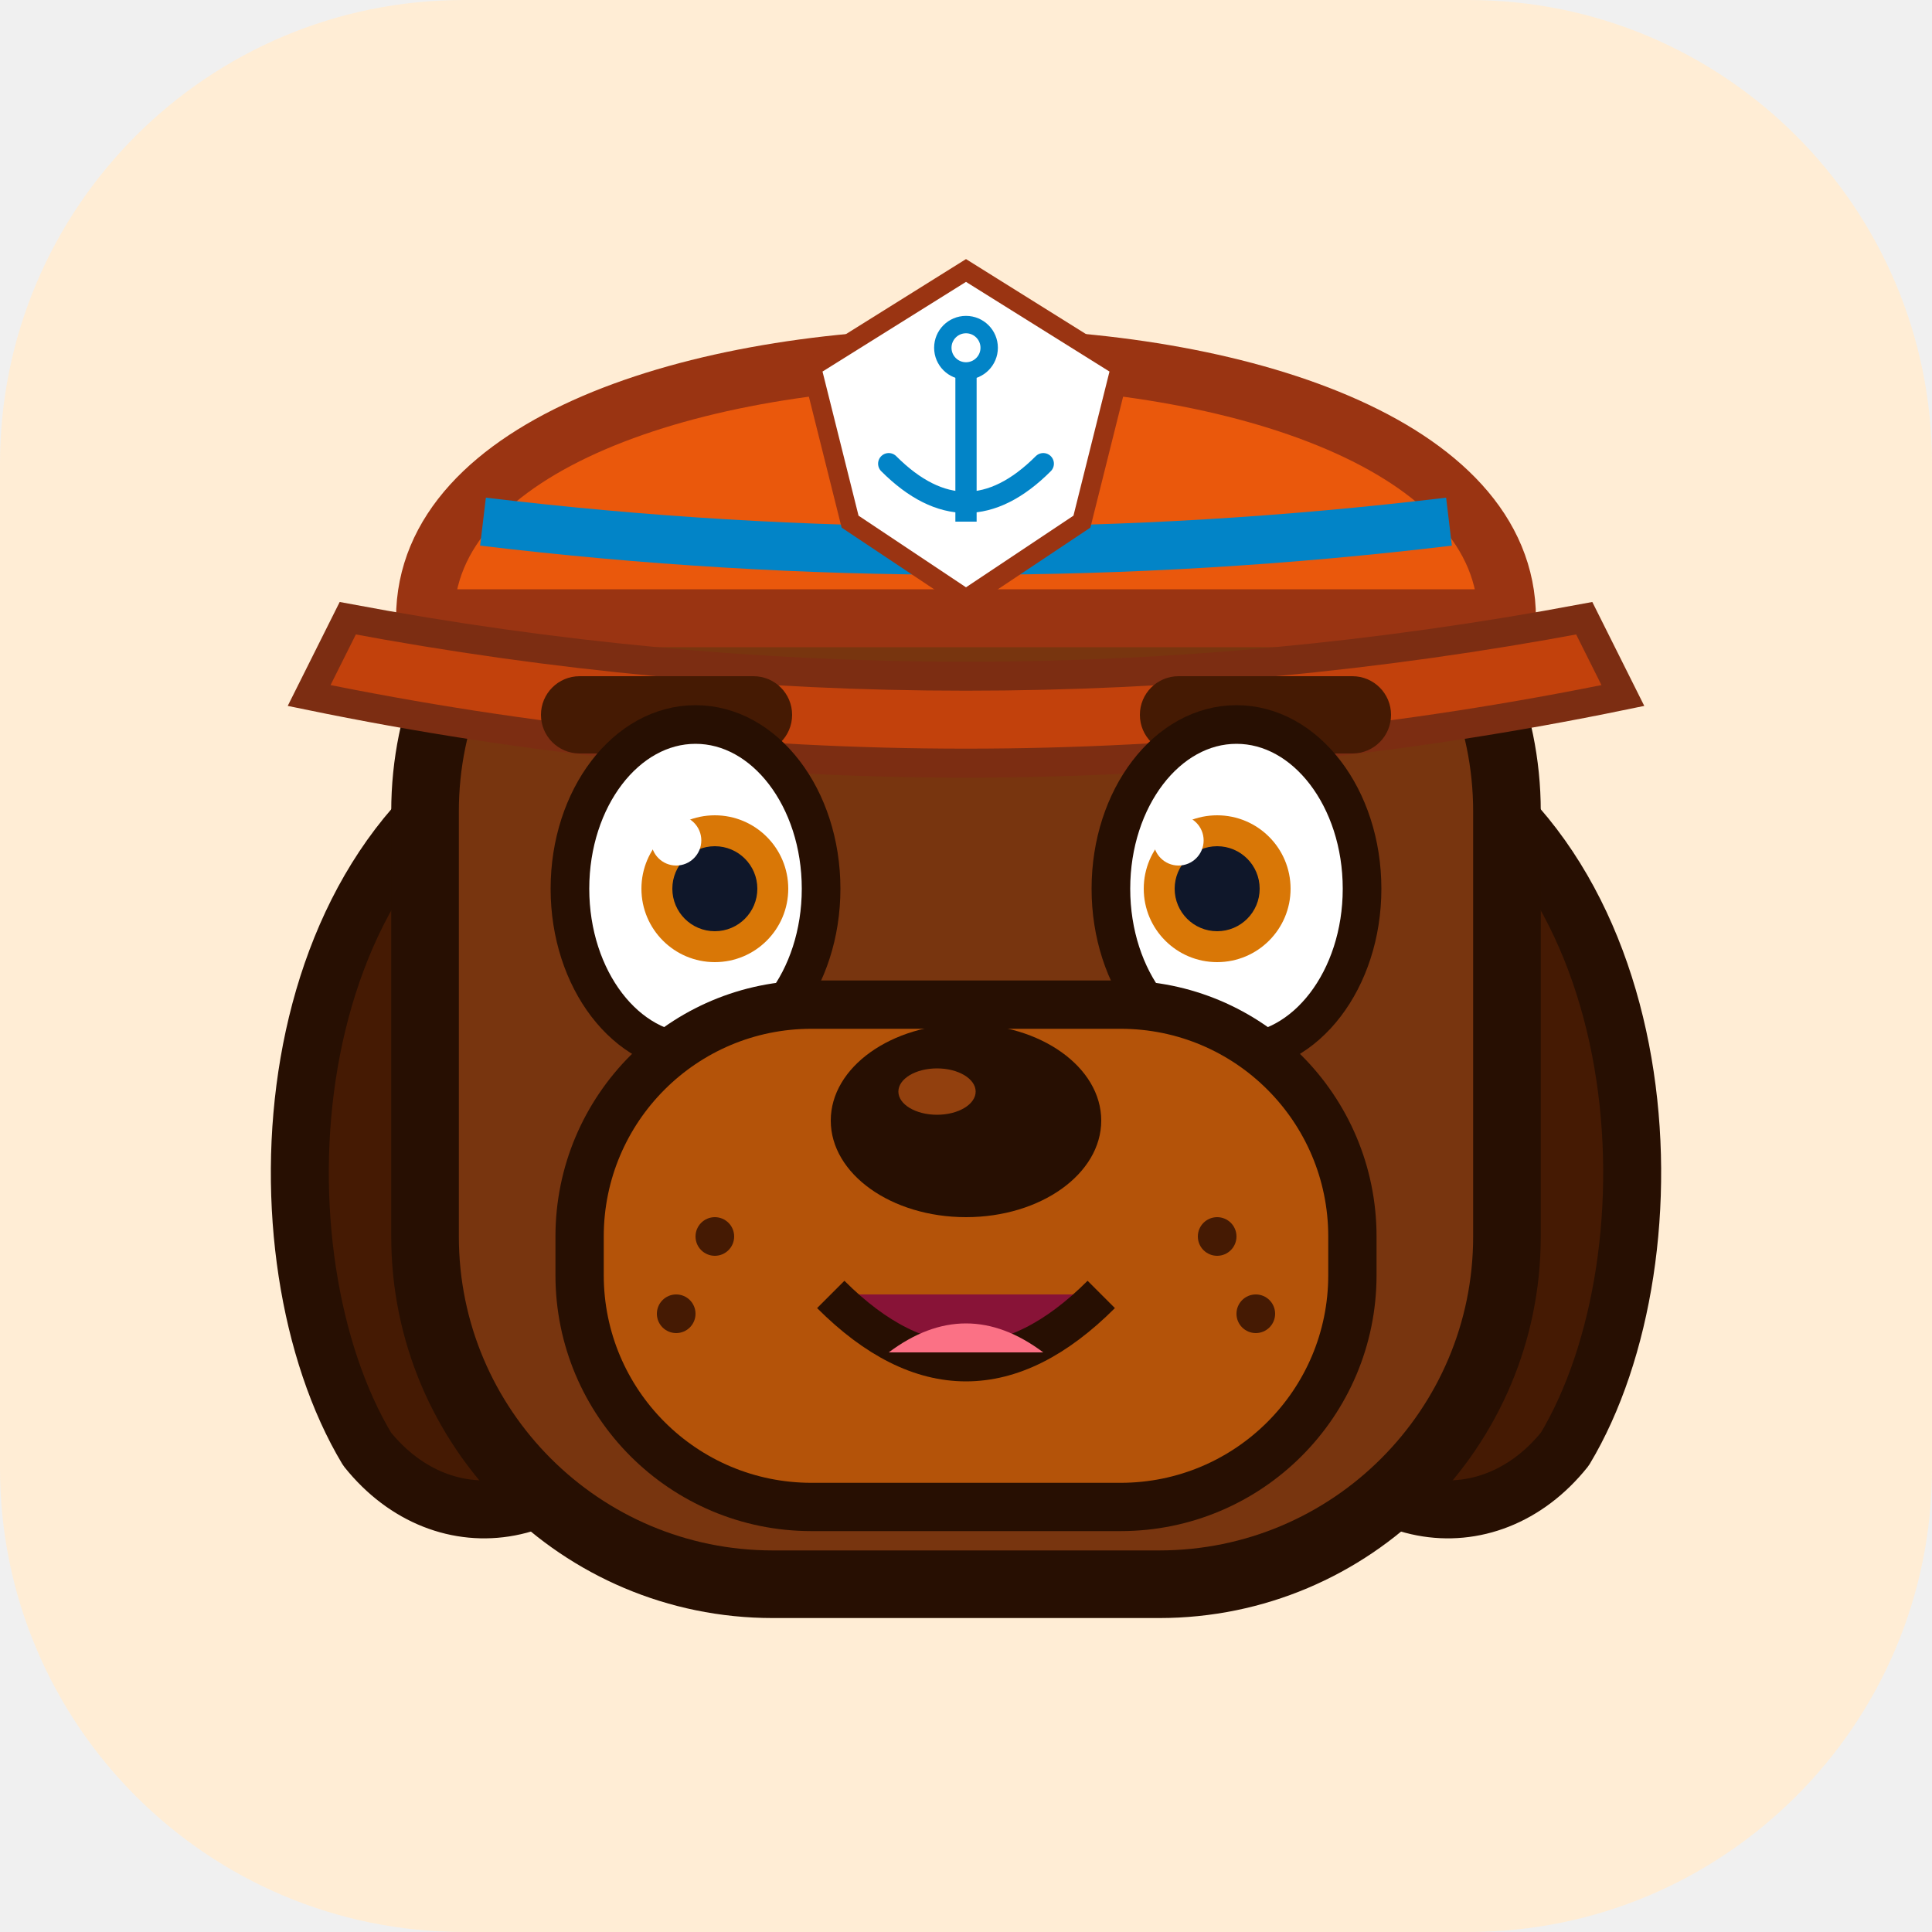
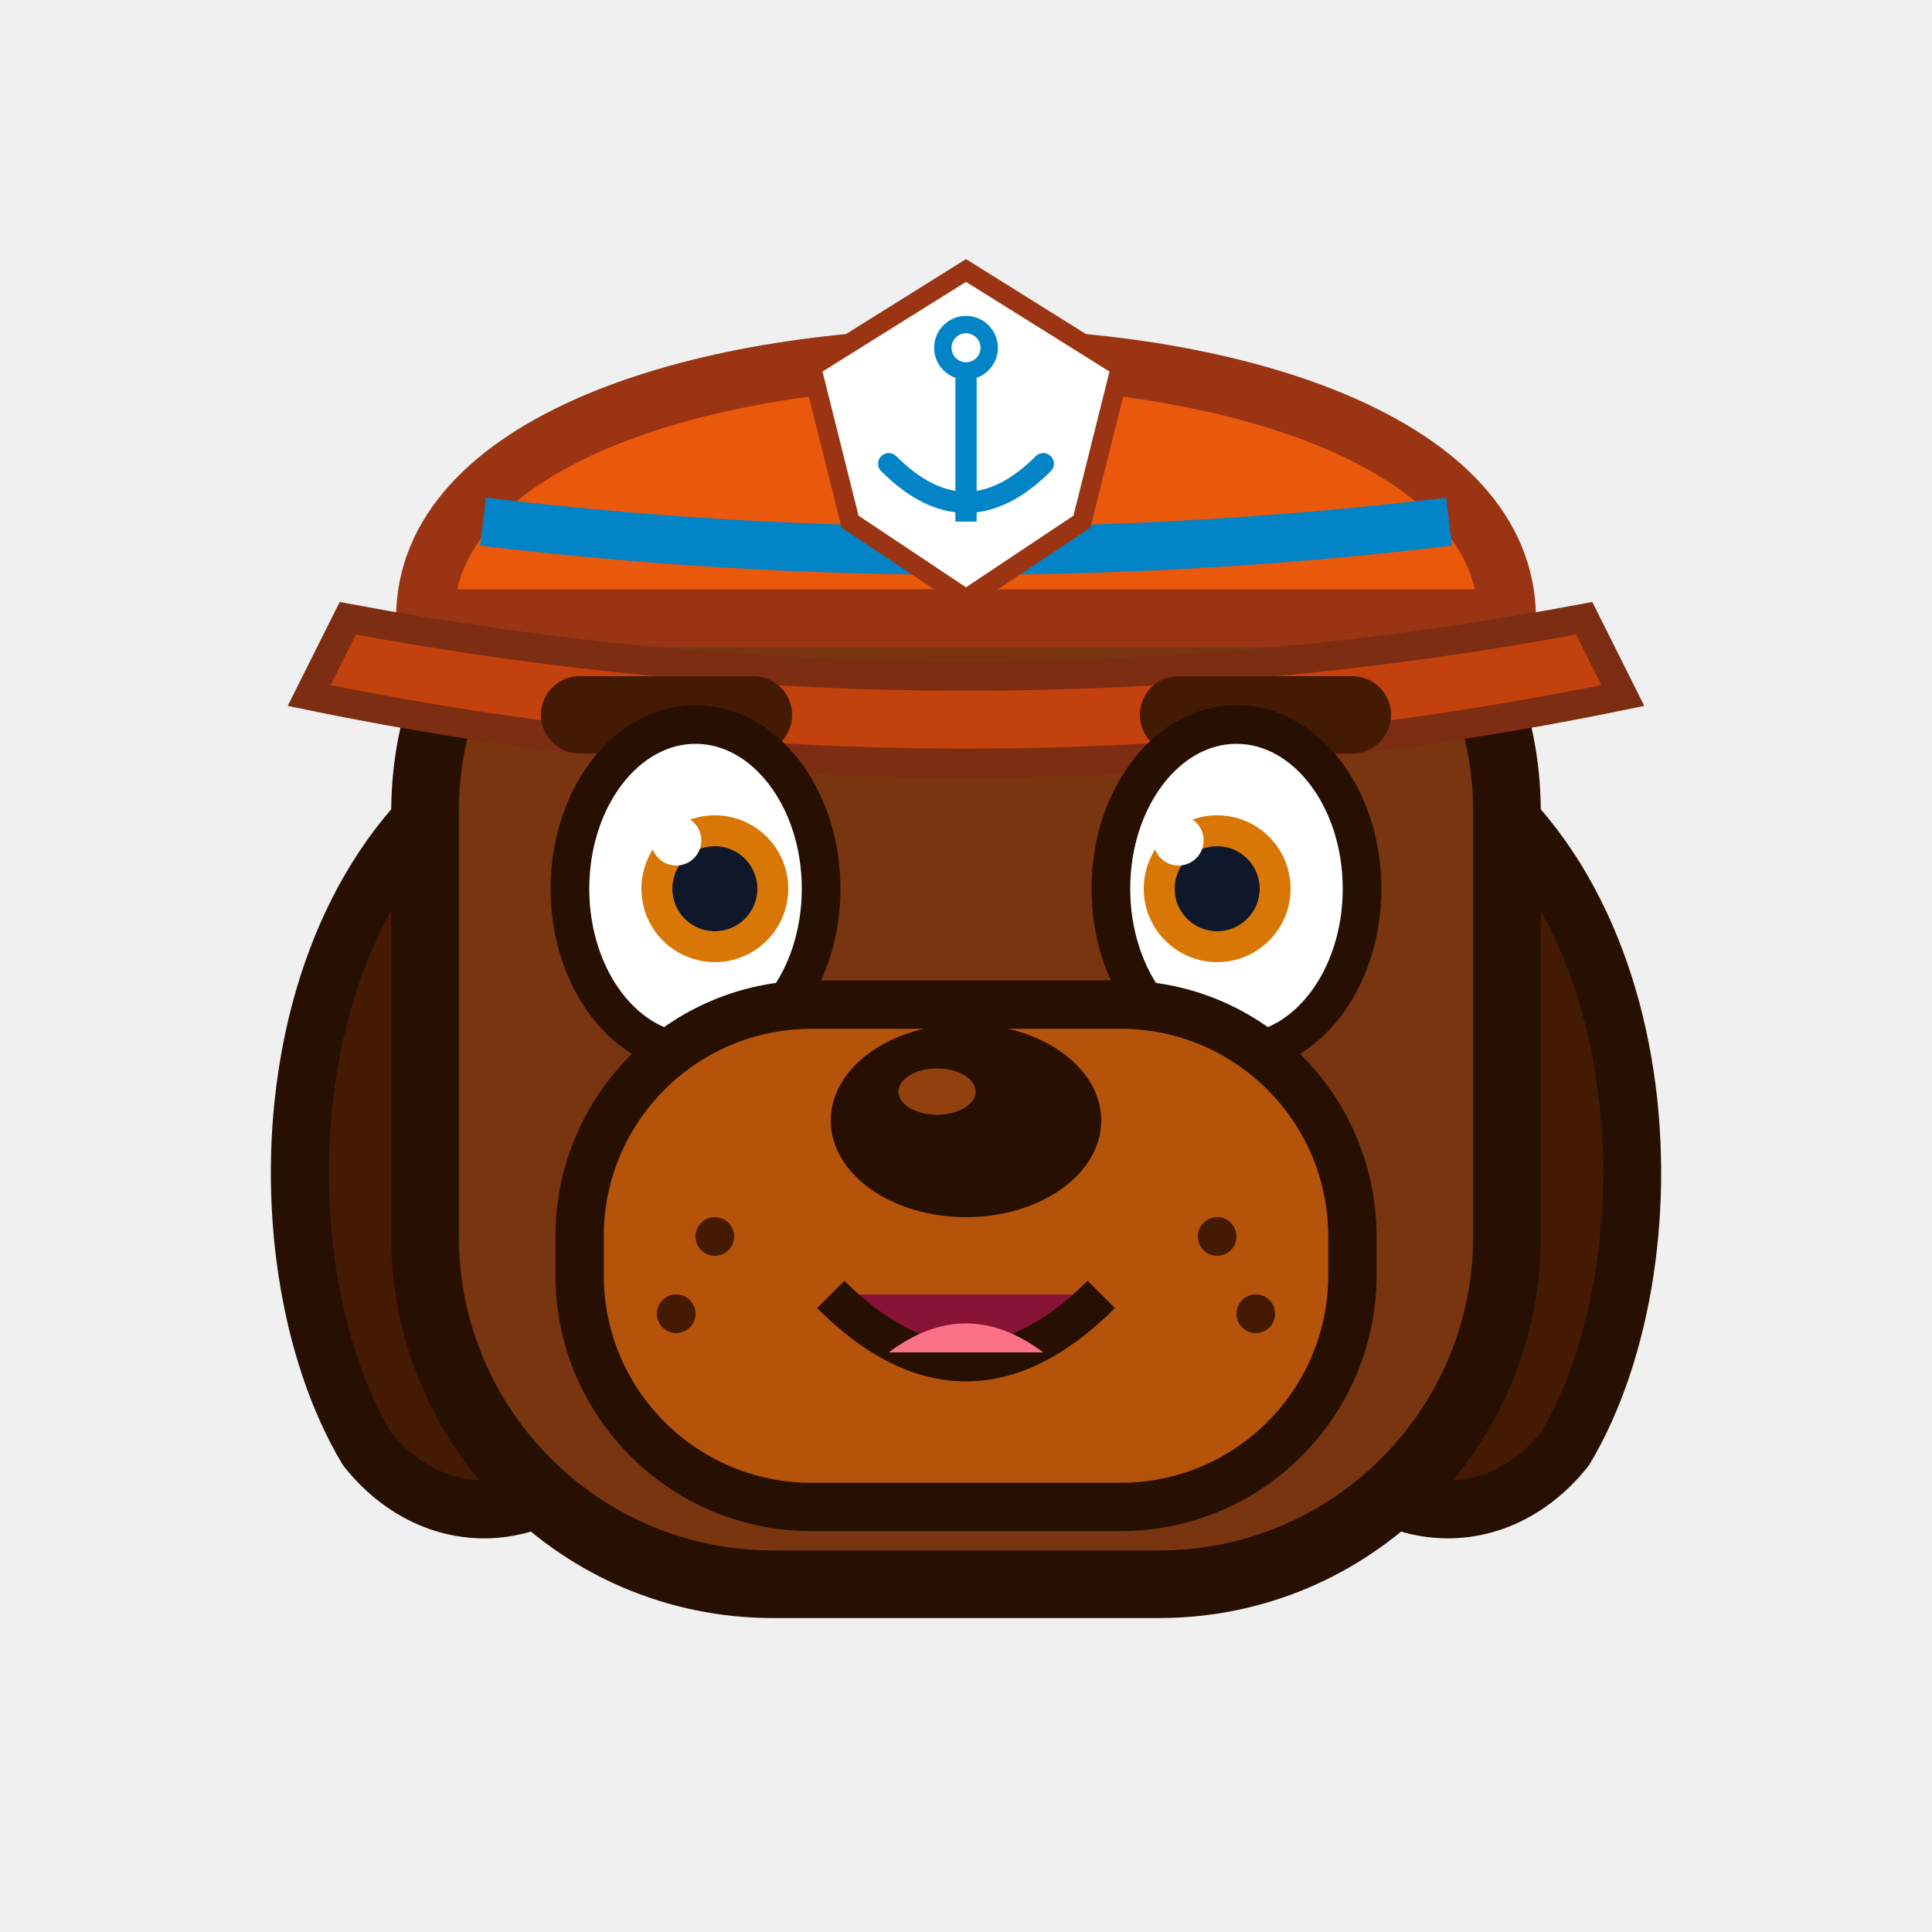
<svg xmlns="http://www.w3.org/2000/svg" viewBox="0 0 100 100" width="100%" height="100%">
-   <rect width="100" height="100" rx="24" fill="#FFEDD5" />
  <path d="M 28 38 C 14 44 13 65 19 75 C 23 80 30 79 33 72 C 35 66 33 50 31 40 Z" fill="#451A03" stroke="#270F02" stroke-width="3" stroke-linejoin="round" />
  <path d="M 72 38 C 86 44 87 65 81 75 C 77 80 70 79 67 72 C 65 66 67 50 69 40 Z" fill="#451A03" stroke="#270F02" stroke-width="3" stroke-linejoin="round" />
  <rect x="22" y="24" width="56" height="58" rx="18" fill="#78350F" stroke="#270F02" stroke-width="3.5" />
  <path d="M 22 32 C 22 14 78 14 78 32 Z" fill="#EA580C" stroke="#9A3412" stroke-width="3" stroke-linejoin="round" />
  <path d="M 18 32 Q 50 38 82 32 L 84 36 Q 50 43 16 36 Z" fill="#C2410C" stroke="#7C2D12" stroke-width="1.5" />
  <path d="M 25 27 Q 50 30 75 27" fill="none" stroke="#0284C7" stroke-width="2.5" />
  <polygon points="50,14 58,19 56,27 50,31 44,27 42,19" fill="#FFFFFF" stroke="#9A3412" stroke-width="1" />
  <circle cx="50" cy="18" r="1.2" fill="none" stroke="#0284C7" stroke-width="0.9" />
  <line x1="50" y1="19.2" x2="50" y2="27" stroke="#0284C7" stroke-width="1.1" />
  <path d="M 46 24 Q 50 28 54 24" fill="none" stroke="#0284C7" stroke-width="1.1" stroke-linecap="round" />
  <rect x="28" y="35" width="13" height="4" rx="2" fill="#451A03" />
  <rect x="59" y="35" width="13" height="4" rx="2" fill="#451A03" />
  <ellipse cx="36" cy="46" rx="6.5" ry="8.5" fill="#FFFFFF" stroke="#270F02" stroke-width="2" />
  <circle cx="37" cy="46" r="3.8" fill="#D97706" />
  <circle cx="37" cy="46" r="2.2" fill="#0F172A" />
  <circle cx="35" cy="43.5" r="1.3" fill="#FFFFFF" />
  <ellipse cx="64" cy="46" rx="6.5" ry="8.5" fill="#FFFFFF" stroke="#270F02" stroke-width="2" />
  <circle cx="63" cy="46" r="3.8" fill="#D97706" />
  <circle cx="63" cy="46" r="2.2" fill="#0F172A" />
  <circle cx="61" cy="43.5" r="1.3" fill="#FFFFFF" />
  <rect x="30" y="52" width="40" height="26" rx="12" fill="#B45309" stroke="#270F02" stroke-width="2.5" />
  <ellipse cx="50" cy="58" rx="7" ry="5" fill="#270F02" />
  <ellipse cx="48.5" cy="56.5" rx="2" ry="1.2" fill="#92400E" />
  <circle cx="37" cy="64" r="1" fill="#451A03" />
  <circle cx="35" cy="68" r="1" fill="#451A03" />
  <circle cx="63" cy="64" r="1" fill="#451A03" />
  <circle cx="65" cy="68" r="1" fill="#451A03" />
  <path d="M 43 67 Q 50 74 57 67" fill="#881337" stroke="#270F02" stroke-width="2" />
  <path d="M 46 70 Q 50 67 54 70" fill="#FB7185" />
</svg>
